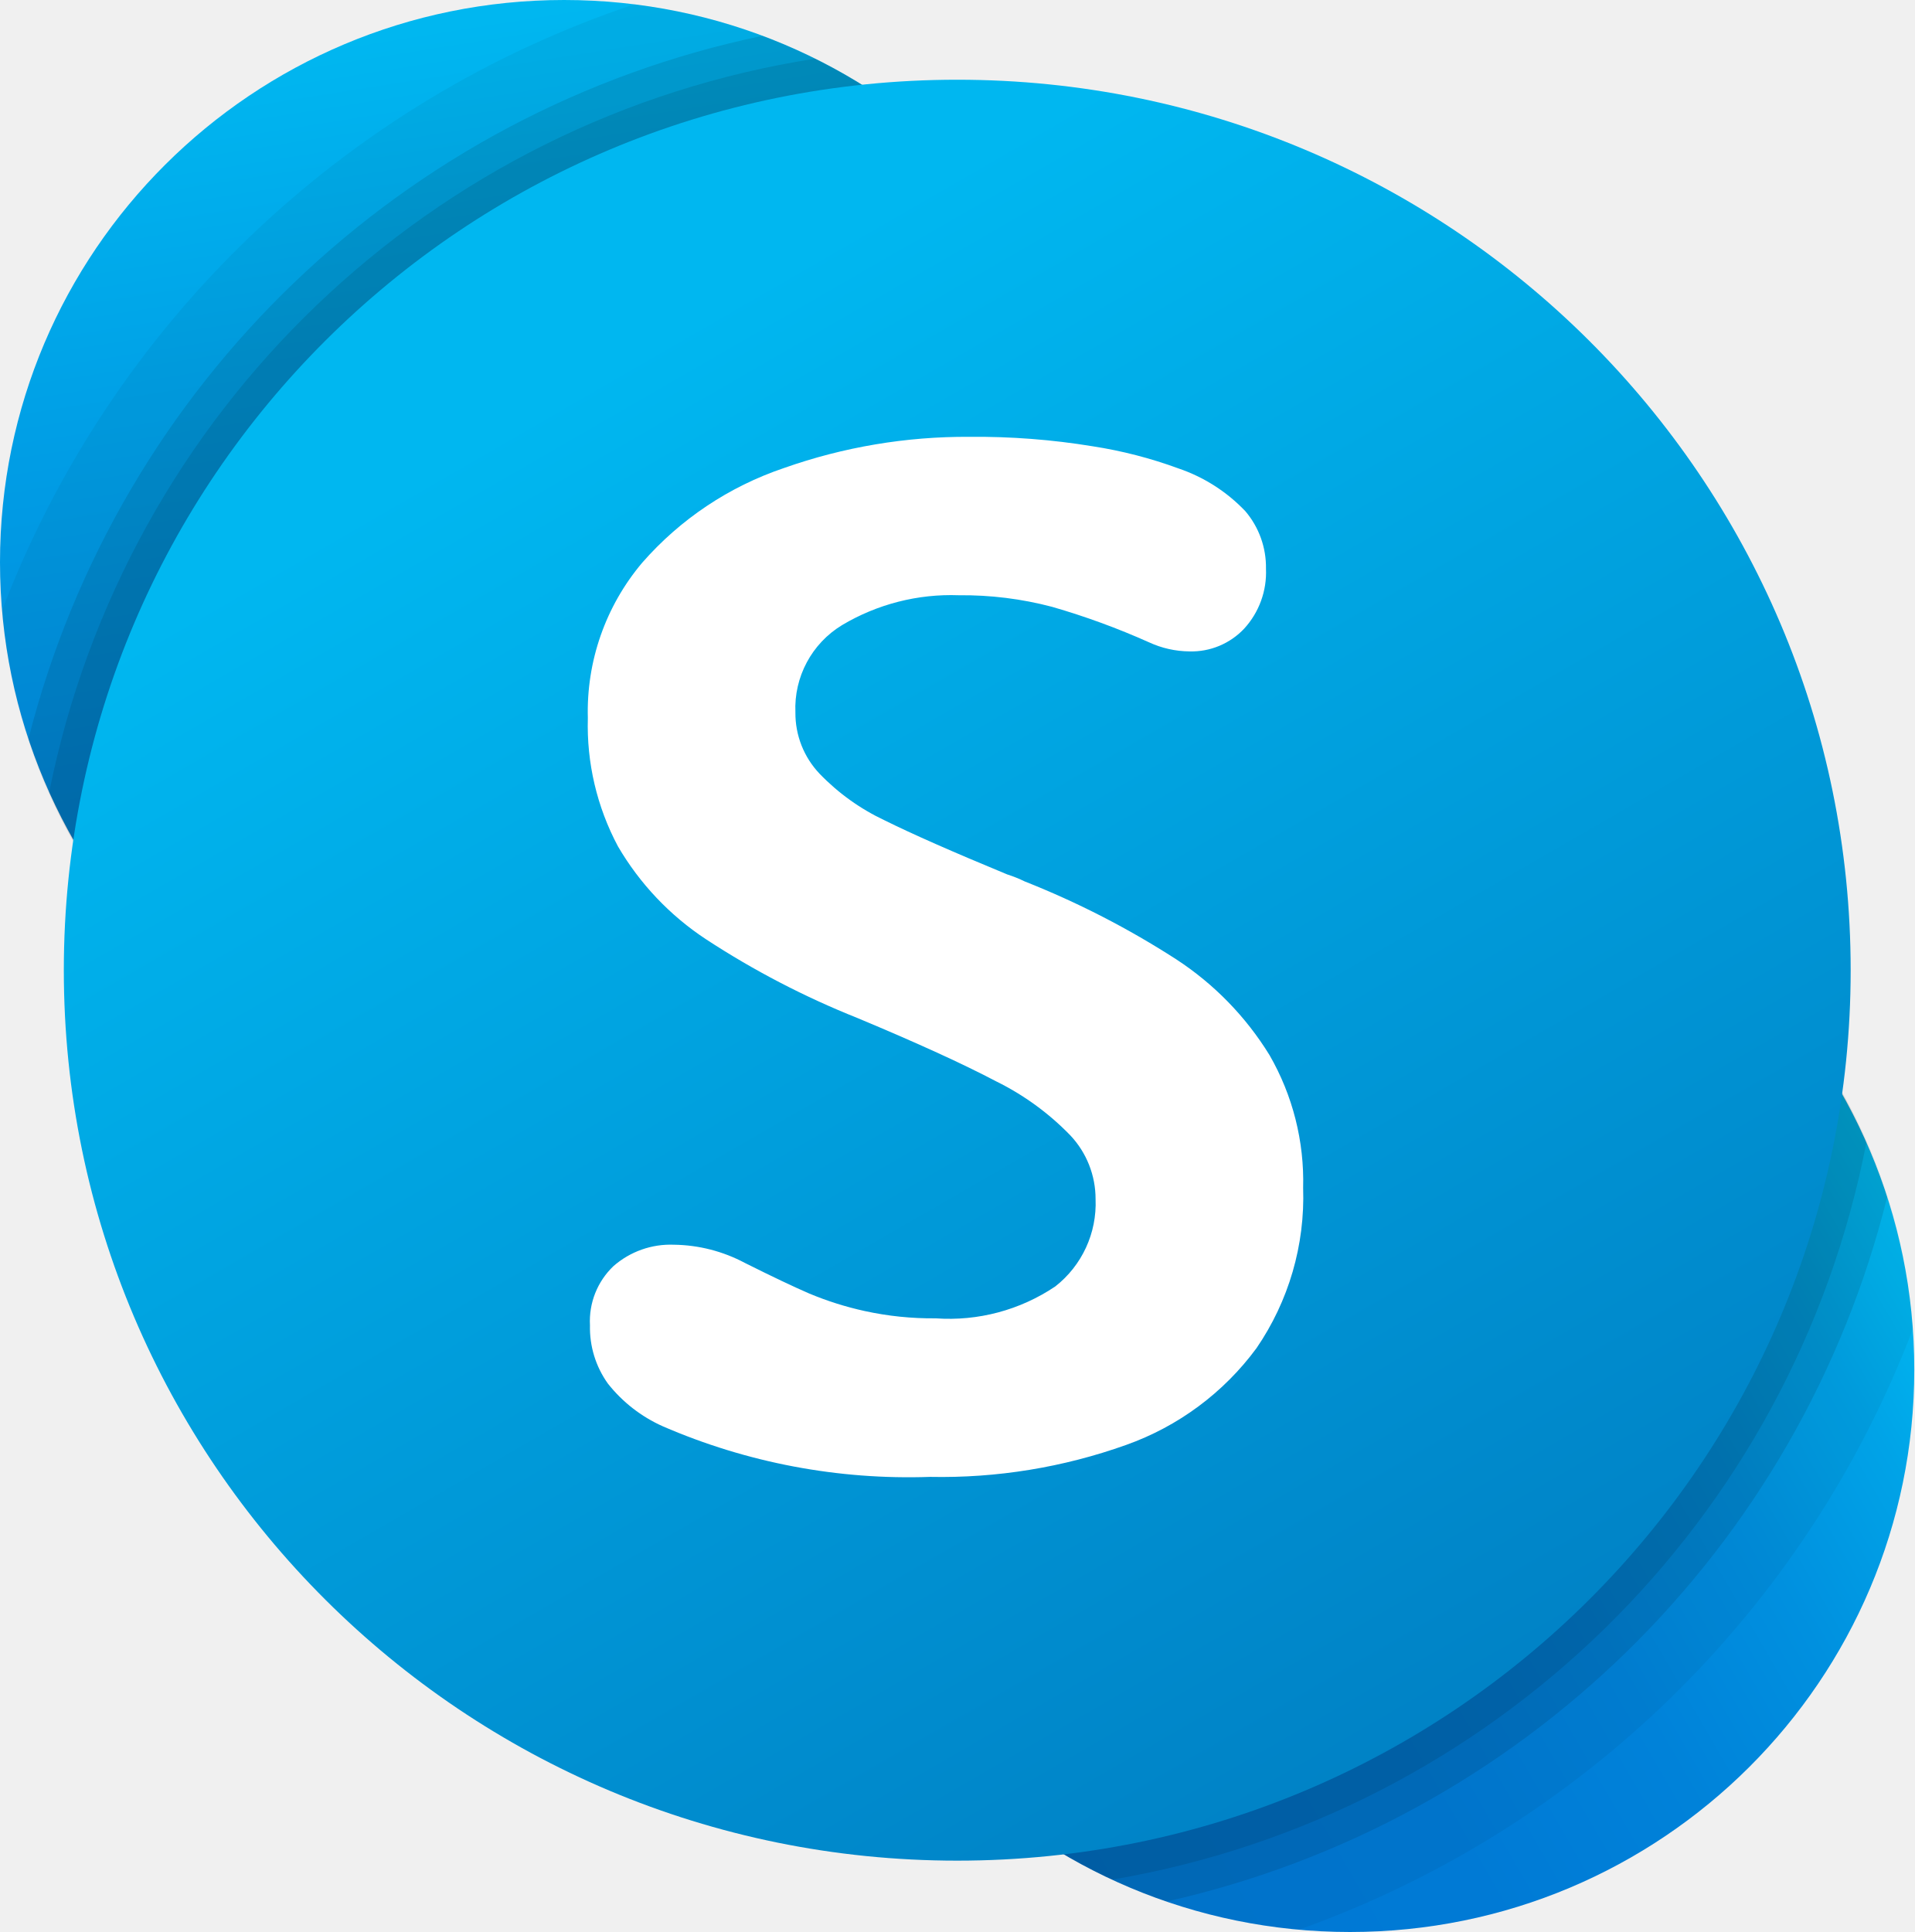
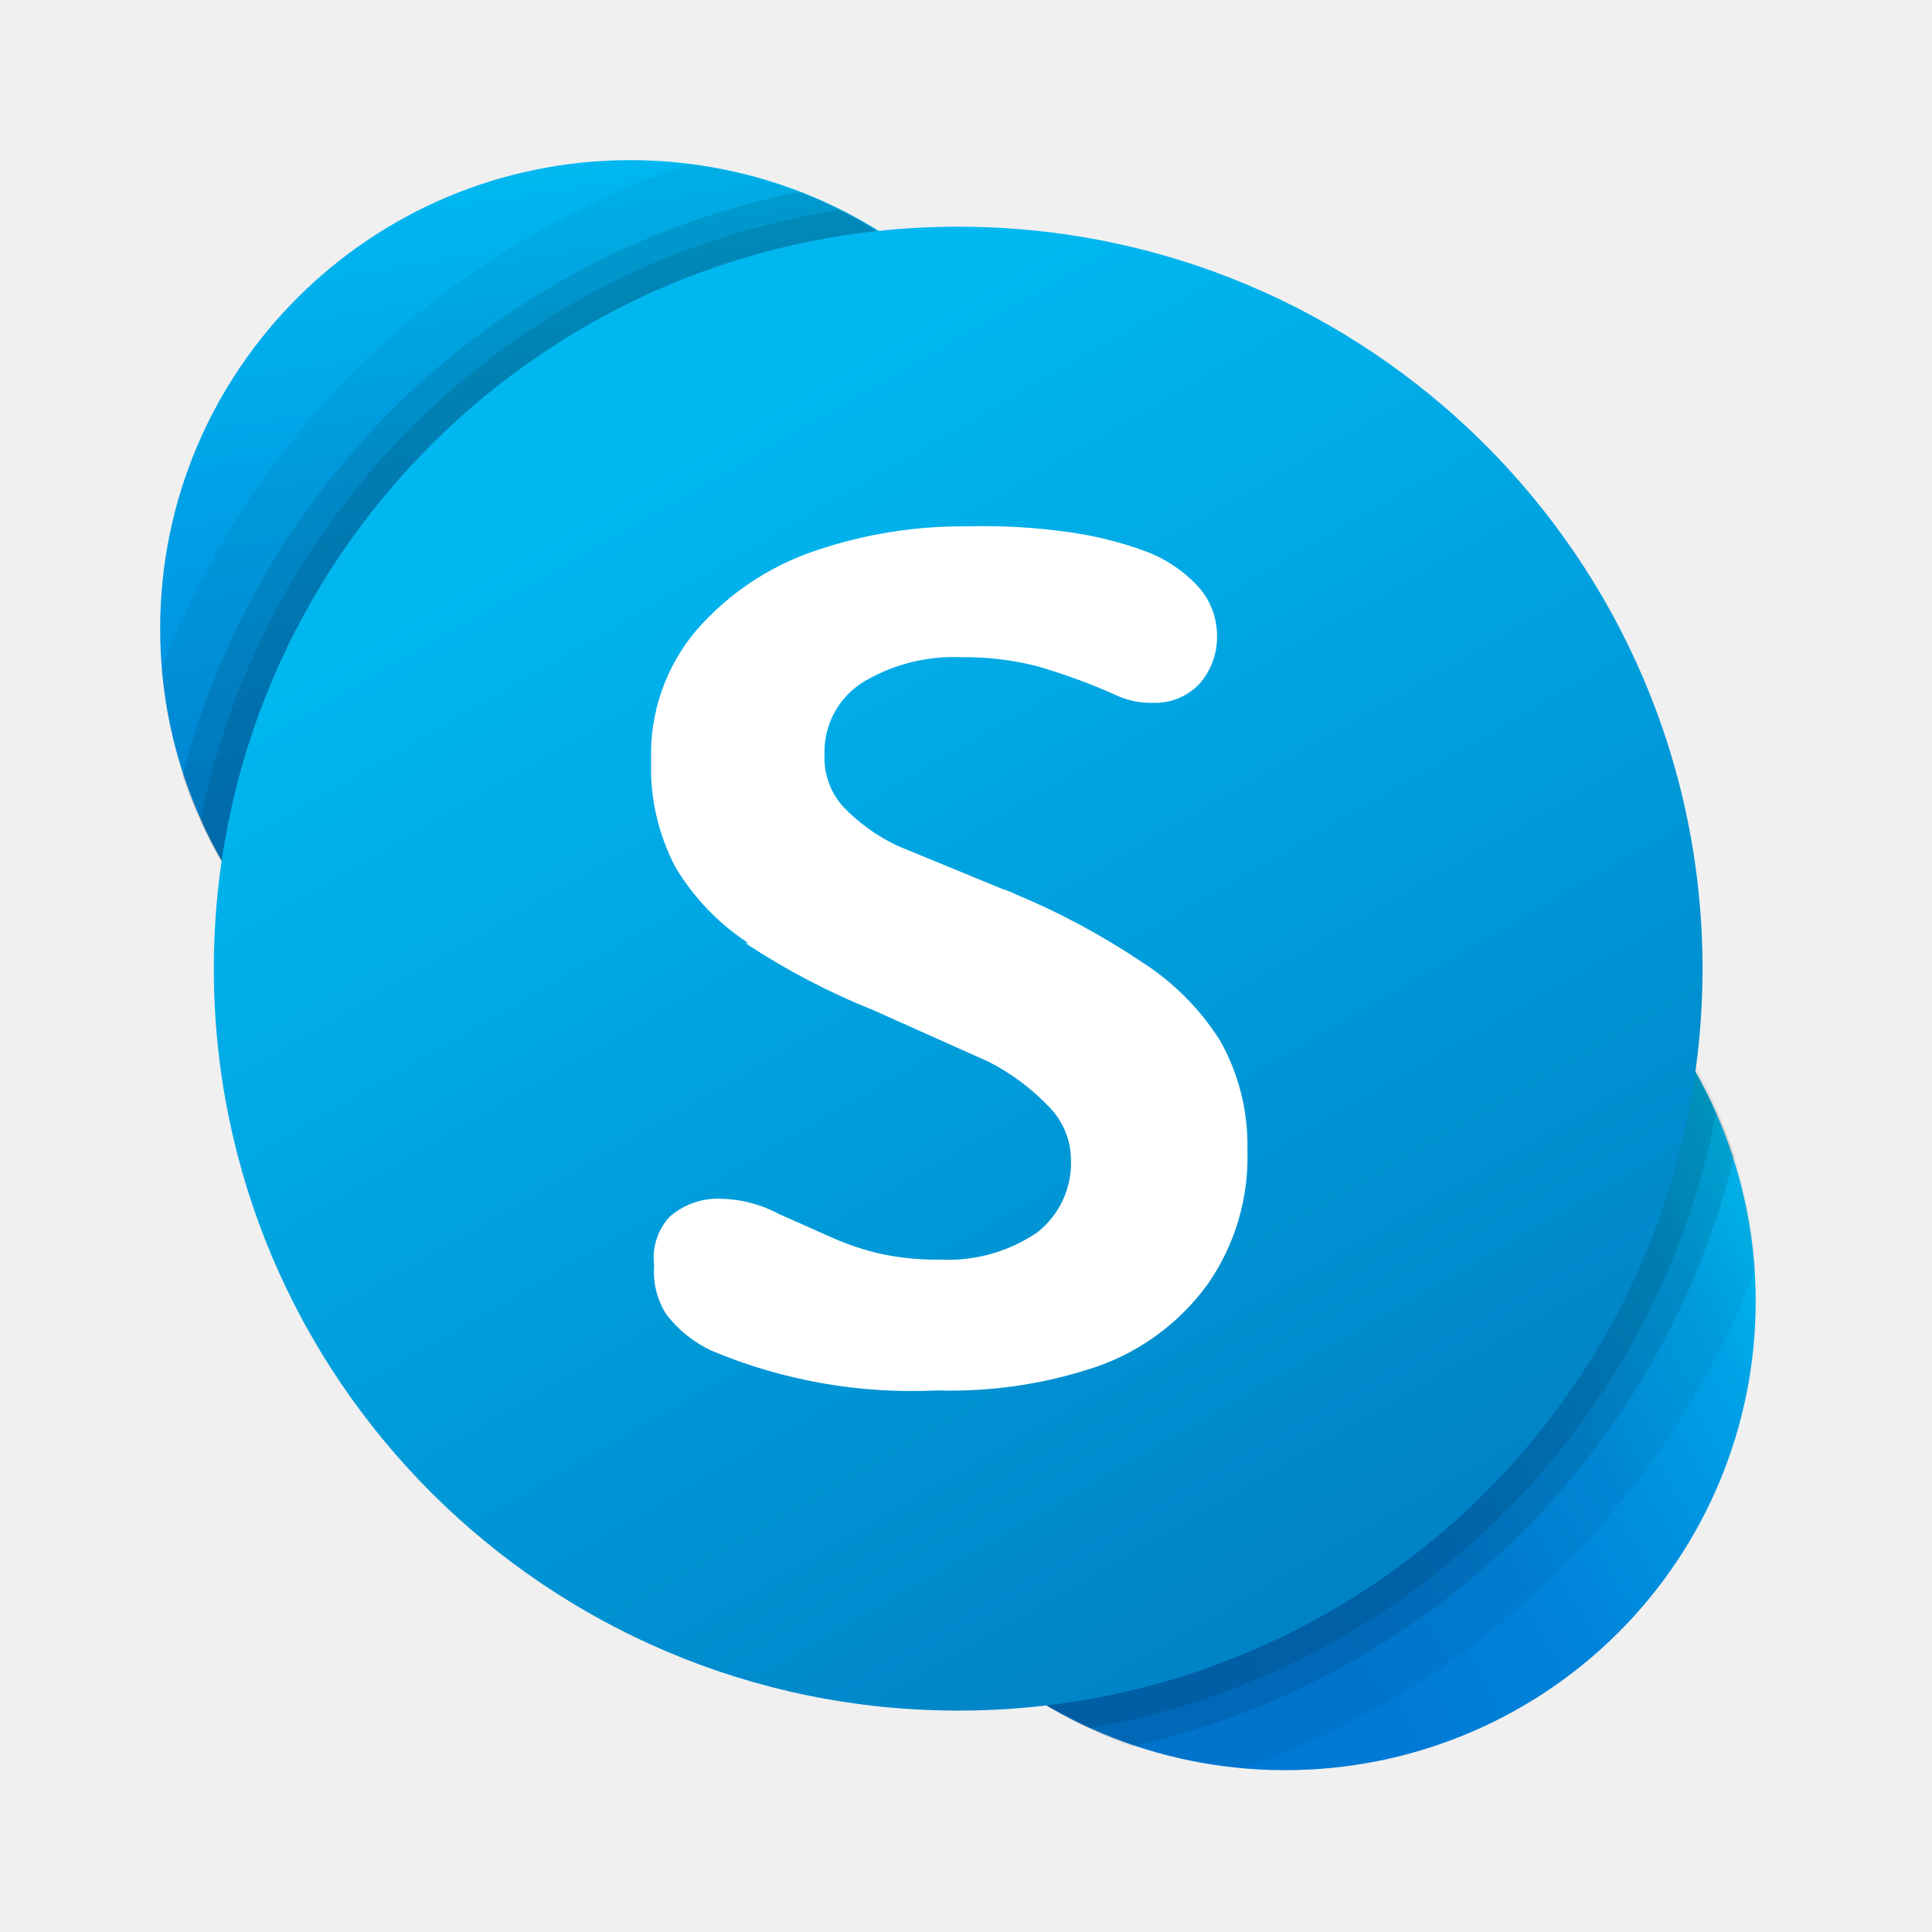
- <svg xmlns="http://www.w3.org/2000/svg" viewBox="0 0 990.833 1000">
+ <svg xmlns="http://www.w3.org/2000/svg" viewBox="0 0 6.35 6.35">
  <defs />
  <defs>
-     <linearGradient id="a" x1="8.393" x2="11.125" y1="1.106" y2="18.354" gradientUnits="userSpaceOnUse">
-       <stop offset=".012" stop-color="#00b7f0" />
-       <stop offset=".339" stop-color="#009de5" />
-       <stop offset=".755" stop-color="#0082d9" />
+     <linearGradient id="a" x1="8.39" x2="11.13" y1="1.11" y2="18.35" gradientUnits="userSpaceOnUse">
+       <stop offset=".01" stop-color="#00b7f0" />
+       <stop offset=".34" stop-color="#009de5" />
+       <stop offset=".76" stop-color="#0082d9" />
      <stop offset="1" stop-color="#0078d4" />
    </linearGradient>
-     <linearGradient id="b" x1="14.379" x2="29.546" y1="26.645" y2="17.889" gradientUnits="userSpaceOnUse">
+     <linearGradient id="b" x1="14.38" x2="29.55" y1="26.64" y2="17.89" gradientUnits="userSpaceOnUse">
      <stop offset="0" stop-color="#0078d4" />
      <stop offset=".37" stop-color="#007ad5" />
-       <stop offset=".573" stop-color="#0082d9" />
-       <stop offset=".735" stop-color="#0090df" />
-       <stop offset=".875" stop-color="#00a3e7" />
+       <stop offset=".57" stop-color="#0082d9" />
+       <stop offset=".73" stop-color="#0090df" />
+       <stop offset=".88" stop-color="#00a3e7" />
      <stop offset="1" stop-color="#00bcf2" />
    </linearGradient>
-     <linearGradient id="c" x1="10.45" x2="24.291" y1="6.689" y2="30.662" gradientUnits="userSpaceOnUse">
+     <linearGradient id="c" x1="10.45" x2="24.29" y1="6.69" y2="30.66" gradientUnits="userSpaceOnUse">
      <stop offset="0" stop-color="#00b7f0" />
      <stop offset="1" stop-color="#007cc1" />
    </linearGradient>
  </defs>
-   <path fill="url(#a)" d="M18.518 9.73a8.759 8.73 0 01-8.759 8.73A8.759 8.73 0 011 9.73 8.759 8.73 0 019.759 1a8.759 8.73 0 018.759 8.73" transform="matrix(33.33333 0 0 33.33333 -33.333 -33.333)" />
-   <path fill="url(#b)" d="M30.725 22.267A8.762 8.733 0 0121.963 31a8.762 8.733 0 01-8.762-8.733 8.762 8.733 0 018.762-8.733 8.762 8.733 0 018.762 8.733" transform="matrix(33.33333 0 0 33.33333 -33.333 -33.333)" />
-   <path fill-rule="evenodd" d="M1.067 315.9A291.933 291.933 0 10328.3 2.233 530.5 530.5 0 001.067 315.9z" opacity=".05" />
-   <path fill-rule="evenodd" d="M990.067 688A292.033 292.033 0 10672.3 998.8a530.5 530.5 0 00317.767-310.833z" opacity=".05" />
-   <path fill-rule="evenodd" d="M14.733 382.433a291.833 291.833 0 10379.934-363.9 496.433 496.433 0 00-379.934 363.9z" opacity=".1" />
-   <path fill-rule="evenodd" d="M976.8 619.6a291.933 291.933 0 10-373.067 364.633A496.433 496.433 0 00976.8 619.6z" opacity=".1" />
-   <path fill-rule="evenodd" d="M25.467 410.033A291.767 291.767 0 10421.933 30.367 479.567 479.567 0 0025.467 410.033z" opacity=".1" />
-   <path fill-rule="evenodd" d="M966.033 591.433A291.867 291.867 0 10575.6 972.9a479.533 479.533 0 00390.433-381.467z" opacity=".1" />
-   <path fill="url(#c)" d="M29.737 16.065a13.873 13.827 0 01-13.873 13.827A13.873 13.827 0 011.991 16.065 13.873 13.827 0 0115.864 2.238a13.873 13.827 0 0113.873 13.827" transform="matrix(33.33333 0 0 33.33333 -33.333 -33.333)" />
-   <path fill="#fff" fill-rule="evenodd" d="M365.433 486.167a145.267 145.267 0 01-45.566-48.067 132.867 132.867 0 01-15.6-66.433 119.4 119.4 0 0128.133-80.4 169.333 169.333 0 0173.333-49 283.167 283.167 0 0196-16.167A372.8 372.8 0 01565.6 231a230.6 230.6 0 0144.3 11.433 85.867 85.867 0 0134.667 22.134 44.8 44.8 0 0110.7 29.766A43.133 43.133 0 01644 325.367a37.467 37.467 0 01-28.3 11.8 50.967 50.967 0 01-21.033-4.734 381.133 381.133 0 00-50.1-18.333 181.833 181.833 0 00-48.267-6 110.167 110.167 0 00-60.467 15.467 50.3 50.3 0 00-24.133 45.166 45.433 45.433 0 0012.533 31.767A114.2 114.2 0 00458 424.667q21.233 10.533 63.333 27.933a65.667 65.667 0 019.067 3.633 449.9 449.9 0 0178.4 40.3 158.067 158.067 0 0148.267 49.534 130.667 130.667 0 0117.433 68.8 138.367 138.367 0 01-24.133 82.933 143.467 143.467 0 01-67.5 50.1A284.567 284.567 0 01481.4 764.433a319.667 319.667 0 01-138.3-26.166 75.267 75.267 0 01-28.467-22.134A49.767 49.767 0 01305.367 686a39.367 39.367 0 0112.166-30.667 44.833 44.833 0 0131.367-11.066 80.233 80.233 0 0136.667 9.433q21.066 10.533 33.233 15.8a166.933 166.933 0 0028.667 9.067 164 164 0 0036.833 3.8 98.333 98.333 0 0061.9-16.5 54.5 54.5 0 0020.867-45.2 48 48 0 00-13.067-33 138.9 138.9 0 00-38.467-28Q490.1 546.267 444 527a443.033 443.033 0 01-78.567-40.833" />
+   <path fill="url(#a)" d="M18.52 9.73a8.76 8.73 0 01-8.76 8.73A8.76 8.73 0 011 9.73 8.76 8.73 0 019.76 1a8.76 8.73 0 018.76 8.73" transform="matrix(.17639 0 0 .17639 .35 .35)" />
+   <path fill="url(#b)" d="M30.73 22.27A8.76 8.73 0 0121.96 31a8.76 8.73 0 01-8.76-8.73 8.76 8.73 0 018.76-8.74 8.76 8.73 0 018.77 8.74" transform="matrix(.17639 0 0 .17639 .35 .35)" />
+   <path fill-rule="evenodd" d="M.53 2.2A1.54 1.54 0 102.27.54 2.8 2.8 0 00.53 2.2z" opacity=".05" />
+   <path fill-rule="evenodd" d="M5.77 4.17a1.55 1.55 0 10-1.68 1.64 2.8 2.8 0 001.68-1.64z" opacity=".05" />
+   <path fill-rule="evenodd" d="M.6 2.55A1.54 1.54 0 102.63.63 2.63 2.63 0 00.6 2.55zM5.7 3.8a1.54 1.54 0 10-1.98 1.94A2.63 2.63 0 005.7 3.8z" opacity=".1" />
+   <path fill-rule="evenodd" d="M.66 2.7A1.54 1.54 0 102.76.69a2.54 2.54 0 00-2.1 2z" opacity=".1" />
+   <path fill-rule="evenodd" d="M5.64 3.66a1.54 1.54 0 10-2.06 2.02 2.54 2.54 0 002.06-2.02z" opacity=".1" />
+   <path fill="url(#c)" d="M29.74 16.07a13.87 13.83 0 01-13.88 13.82A13.87 13.83 0 012 16.07 13.87 13.83 0 0115.86 2.24a13.87 13.83 0 0113.88 13.83" transform="matrix(.17639 0 0 .17639 .35 .35)" />
+   <path fill="#fff" fill-rule="evenodd" d="M2.46 3.1a.77.77 0 01-.24-.25.7.7 0 01-.08-.35.63.63 0 01.15-.43.9.9 0 01.39-.26 1.5 1.5 0 01.5-.08 1.97 1.97 0 01.34.02 1.22 1.22 0 01.24.06.45.45 0 01.18.12.24.24 0 01.06.16.23.23 0 01-.06.16.2.2 0 01-.15.06.27.27 0 01-.11-.02 2.02 2.02 0 00-.27-.1.96.96 0 00-.25-.03.58.58 0 00-.32.08.27.27 0 00-.13.24.24.24 0 00.06.17.6.6 0 00.18.13l.34.14a.35.35 0 01.05.02 2.38 2.38 0 01.41.22.84.84 0 01.26.26.7.7 0 01.09.36.73.73 0 01-.13.44.76.76 0 01-.36.27 1.5 1.5 0 01-.53.08 1.7 1.7 0 01-.74-.13.4.4 0 01-.15-.12.26.26 0 01-.04-.16A.2.2 0 012.2 4a.24.24 0 01.17-.06.42.42 0 01.19.05l.18.08a.88.88 0 00.15.05.87.87 0 00.2.02.52.52 0 00.32-.09.29.29 0 00.11-.24.25.25 0 00-.07-.17.74.74 0 00-.2-.15l-.38-.17a2.34 2.34 0 01-.42-.22" />
</svg>
